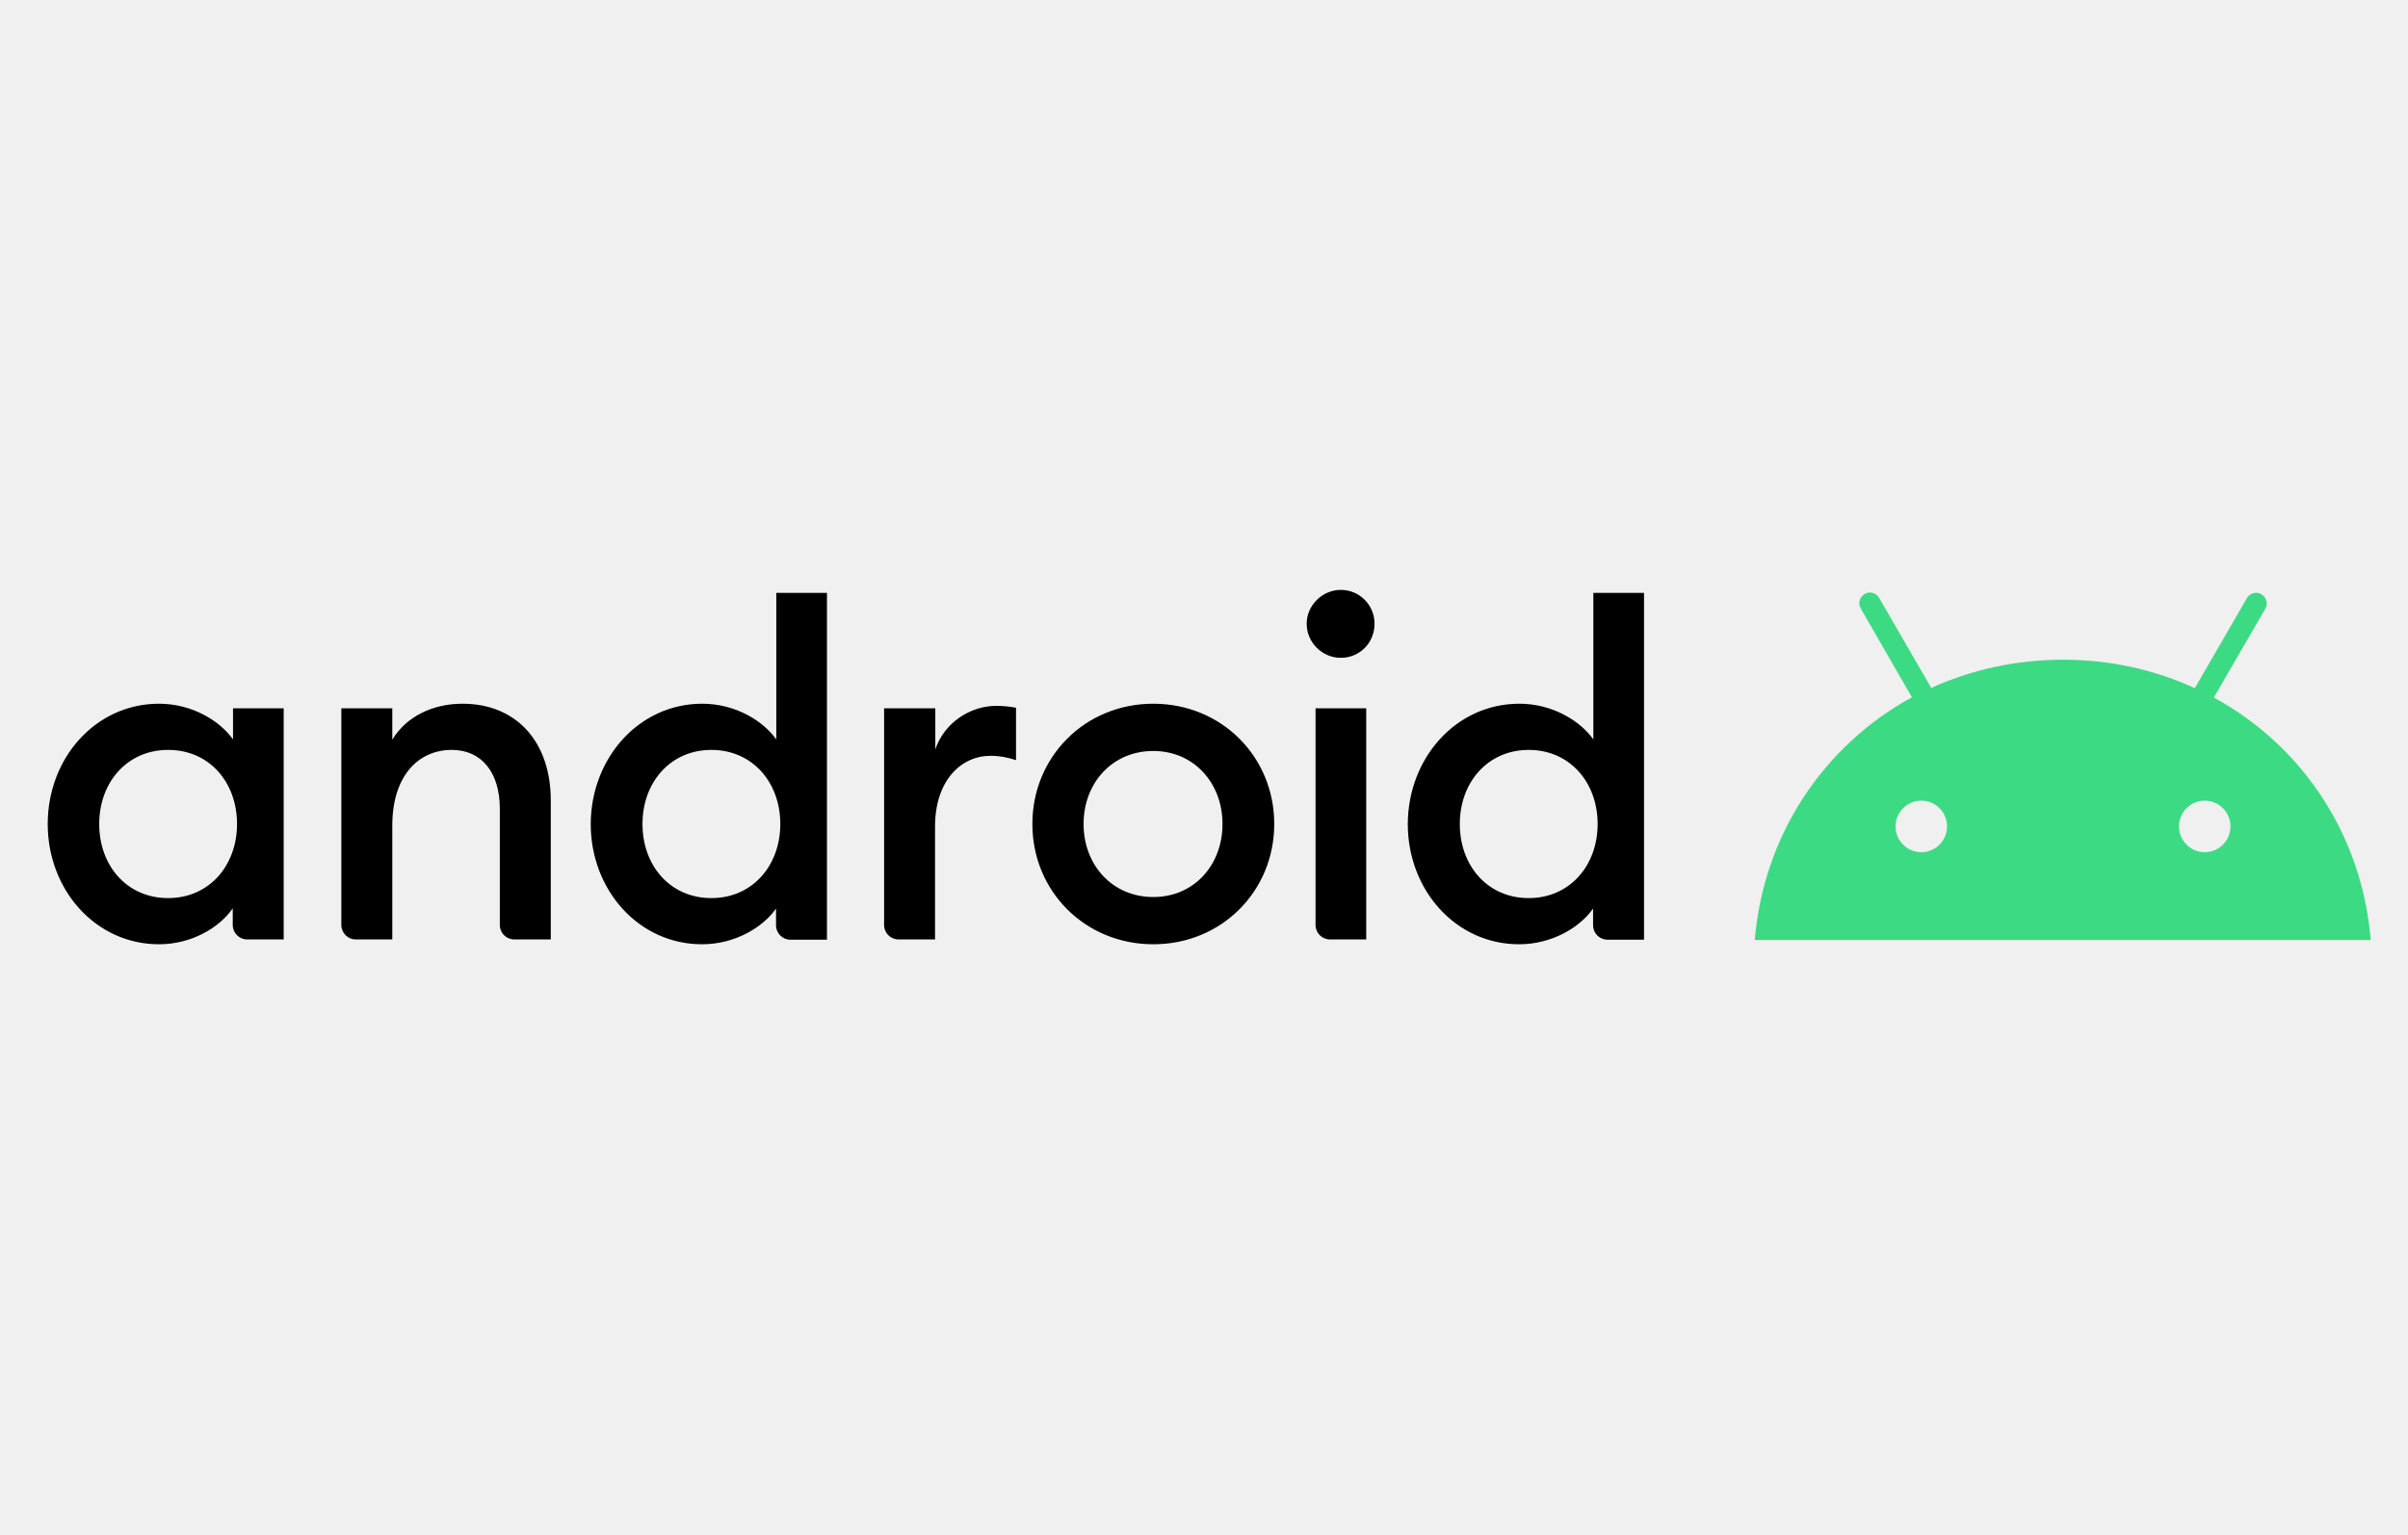
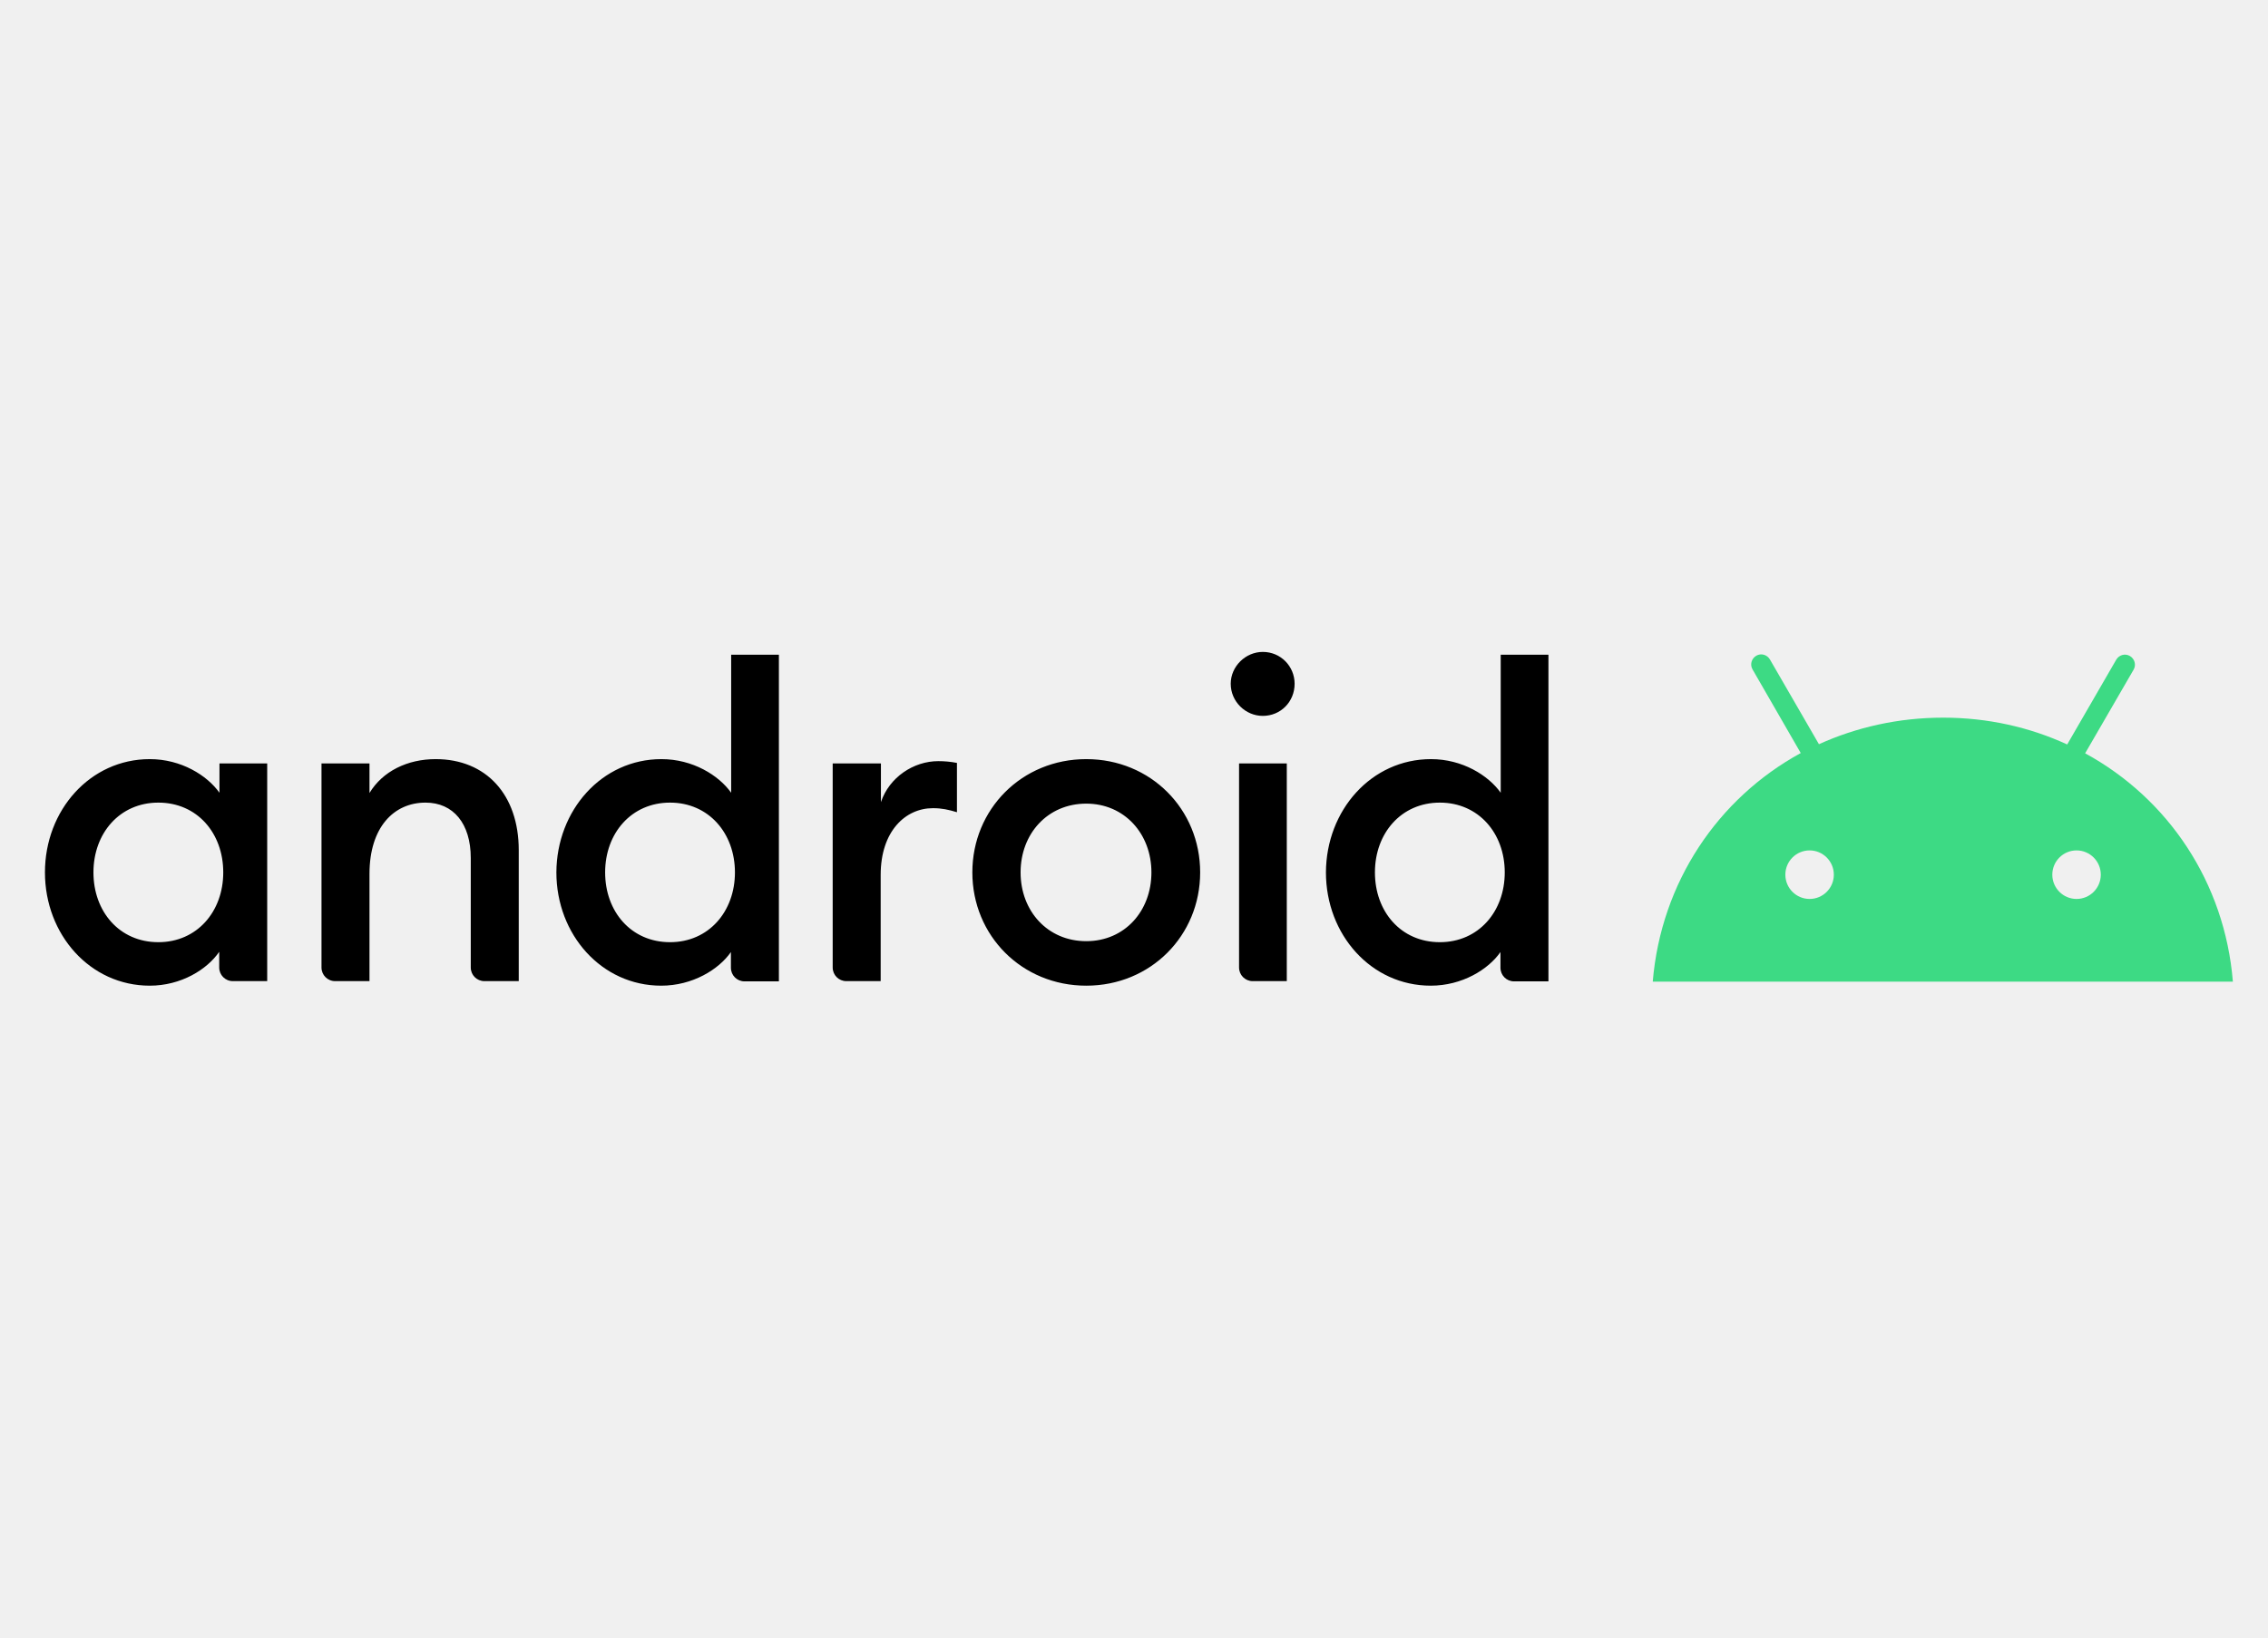
- <svg xmlns="http://www.w3.org/2000/svg" width="204" height="130" viewBox="0 0 204 130" fill="none">
+ <svg xmlns="http://www.w3.org/2000/svg" width="180" height="130" viewBox="0 0 204 130" fill="none">
  <g id="android-logo" clip-path="url(#clip0_3179_729)">
    <path id="Vector" d="M13.471 59.631C16.288 59.631 18.627 61.087 19.741 62.657V60.018H24.034V79.605H20.945C20.263 79.605 19.718 79.058 19.718 78.376V76.966C18.627 78.558 16.288 80.014 13.471 80.014C8.109 80.014 4.043 75.419 4.043 69.822C4.043 64.226 8.109 59.631 13.471 59.631ZM14.243 63.544C10.767 63.544 8.405 66.296 8.405 69.822C8.405 73.349 10.745 76.101 14.243 76.101C17.719 76.101 20.081 73.349 20.081 69.822C20.081 66.296 17.741 63.544 14.243 63.544ZM28.918 60.018H33.234V62.679C34.416 60.723 36.642 59.631 39.186 59.631C43.73 59.631 46.66 62.839 46.66 67.82V79.605H43.571C42.889 79.605 42.344 79.058 42.344 78.376V68.526C42.344 65.432 40.777 63.544 38.278 63.544C35.415 63.544 33.234 65.773 33.234 69.959V79.605H30.145C29.463 79.605 28.918 79.058 28.918 78.376V60.018ZM59.495 59.631C62.312 59.631 64.652 61.087 65.766 62.657V50.236H70.059V79.627H66.969C66.288 79.627 65.743 79.081 65.743 78.399V76.988C64.652 78.558 62.29 80.014 59.473 80.014C54.112 80.014 50.045 75.419 50.045 69.822C50.068 64.226 54.134 59.631 59.495 59.631ZM60.268 63.544C56.792 63.544 54.43 66.296 54.43 69.822C54.43 73.349 56.77 76.101 60.268 76.101C63.744 76.101 66.106 73.349 66.106 69.822C66.106 66.296 63.744 63.544 60.268 63.544ZM74.943 60.018H79.237V63.498C79.986 61.269 82.167 59.813 84.394 59.813C84.939 59.813 85.484 59.858 86.075 59.972V64.408C85.325 64.181 84.712 64.044 83.916 64.044C81.44 64.044 79.214 66.114 79.214 70.05V79.605H76.124C75.443 79.605 74.898 79.058 74.898 78.376V60.018H74.943ZM97.706 80.014C91.913 80.014 87.46 75.51 87.46 69.822C87.46 64.135 91.913 59.631 97.706 59.631C103.499 59.631 107.951 64.135 107.951 69.822C107.951 75.51 103.499 80.014 97.706 80.014ZM97.706 76.01C101.159 76.01 103.567 73.303 103.567 69.822C103.567 66.342 101.136 63.635 97.706 63.635C94.23 63.635 91.799 66.342 91.799 69.822C91.799 73.303 94.23 76.01 97.706 76.01ZM113.585 55.741C112.018 55.741 110.7 54.444 110.7 52.852C110.7 51.282 112.04 49.985 113.585 49.985C115.198 49.985 116.447 51.282 116.447 52.852C116.447 54.467 115.198 55.741 113.585 55.741ZM111.45 60.018H115.743V79.605H112.676C111.995 79.605 111.45 79.058 111.45 78.376V60.018ZM128.715 59.631C131.532 59.631 133.871 61.087 134.985 62.657V50.236H139.278V79.627H136.189C135.507 79.627 134.962 79.081 134.962 78.399V76.988C133.871 78.558 131.509 80.014 128.692 80.014C123.331 80.014 119.264 75.419 119.264 69.822C119.287 64.226 123.353 59.631 128.715 59.631ZM129.51 63.544C126.034 63.544 123.671 66.296 123.671 69.822C123.671 73.349 126.011 76.101 129.51 76.101C132.986 76.101 135.348 73.349 135.348 69.822C135.348 66.296 132.986 63.544 129.51 63.544Z" fill="black" />
    <path id="Vector_2" d="M186.78 72.211C185.576 72.211 184.599 71.233 184.599 70.028C184.599 68.822 185.576 67.844 186.78 67.844C187.984 67.844 188.96 68.822 188.96 70.028C188.96 71.233 187.984 72.211 186.78 72.211ZM162.768 72.211C161.563 72.211 160.587 71.233 160.587 70.028C160.587 68.822 161.563 67.844 162.768 67.844C163.972 67.844 164.948 68.822 164.948 70.028C164.948 71.233 163.972 72.211 162.768 72.211ZM187.552 59.108L191.914 51.578C192.163 51.146 192.004 50.6 191.573 50.35C191.141 50.099 190.596 50.259 190.346 50.691L185.939 58.312C182.577 56.765 178.806 55.9 174.785 55.9C170.764 55.9 166.97 56.765 163.608 58.289L159.201 50.668C158.951 50.236 158.406 50.077 157.974 50.327C157.543 50.577 157.384 51.123 157.633 51.555L161.972 59.085C154.521 63.157 149.41 70.71 148.66 79.65H200.841C200.114 70.733 195.026 63.18 187.552 59.108Z" fill="#3DDA84" />
  </g>
  <defs>
    <clipPath id="clip0_3179_729">
      <rect width="204" height="130" fill="white" />
    </clipPath>
  </defs>
</svg>
